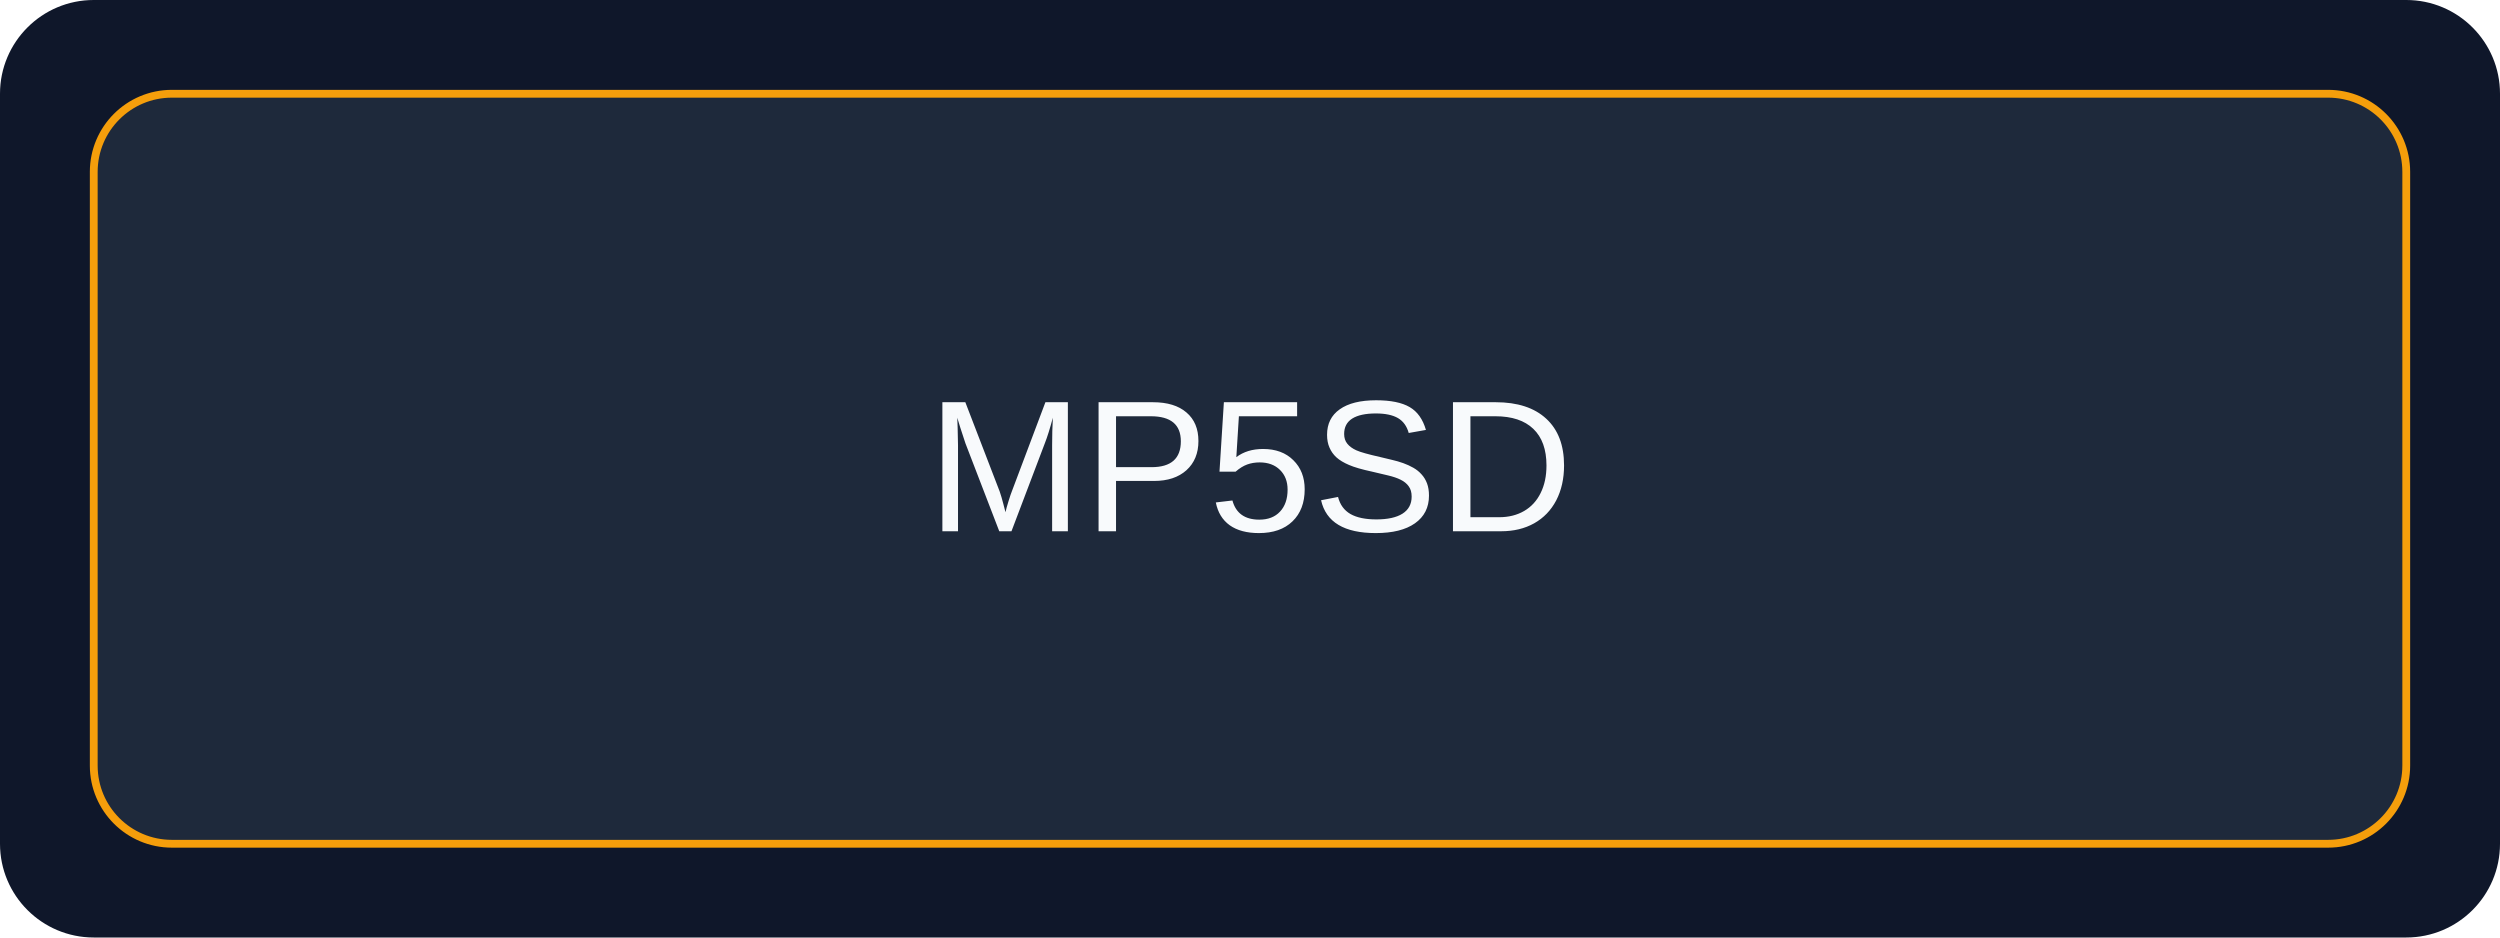
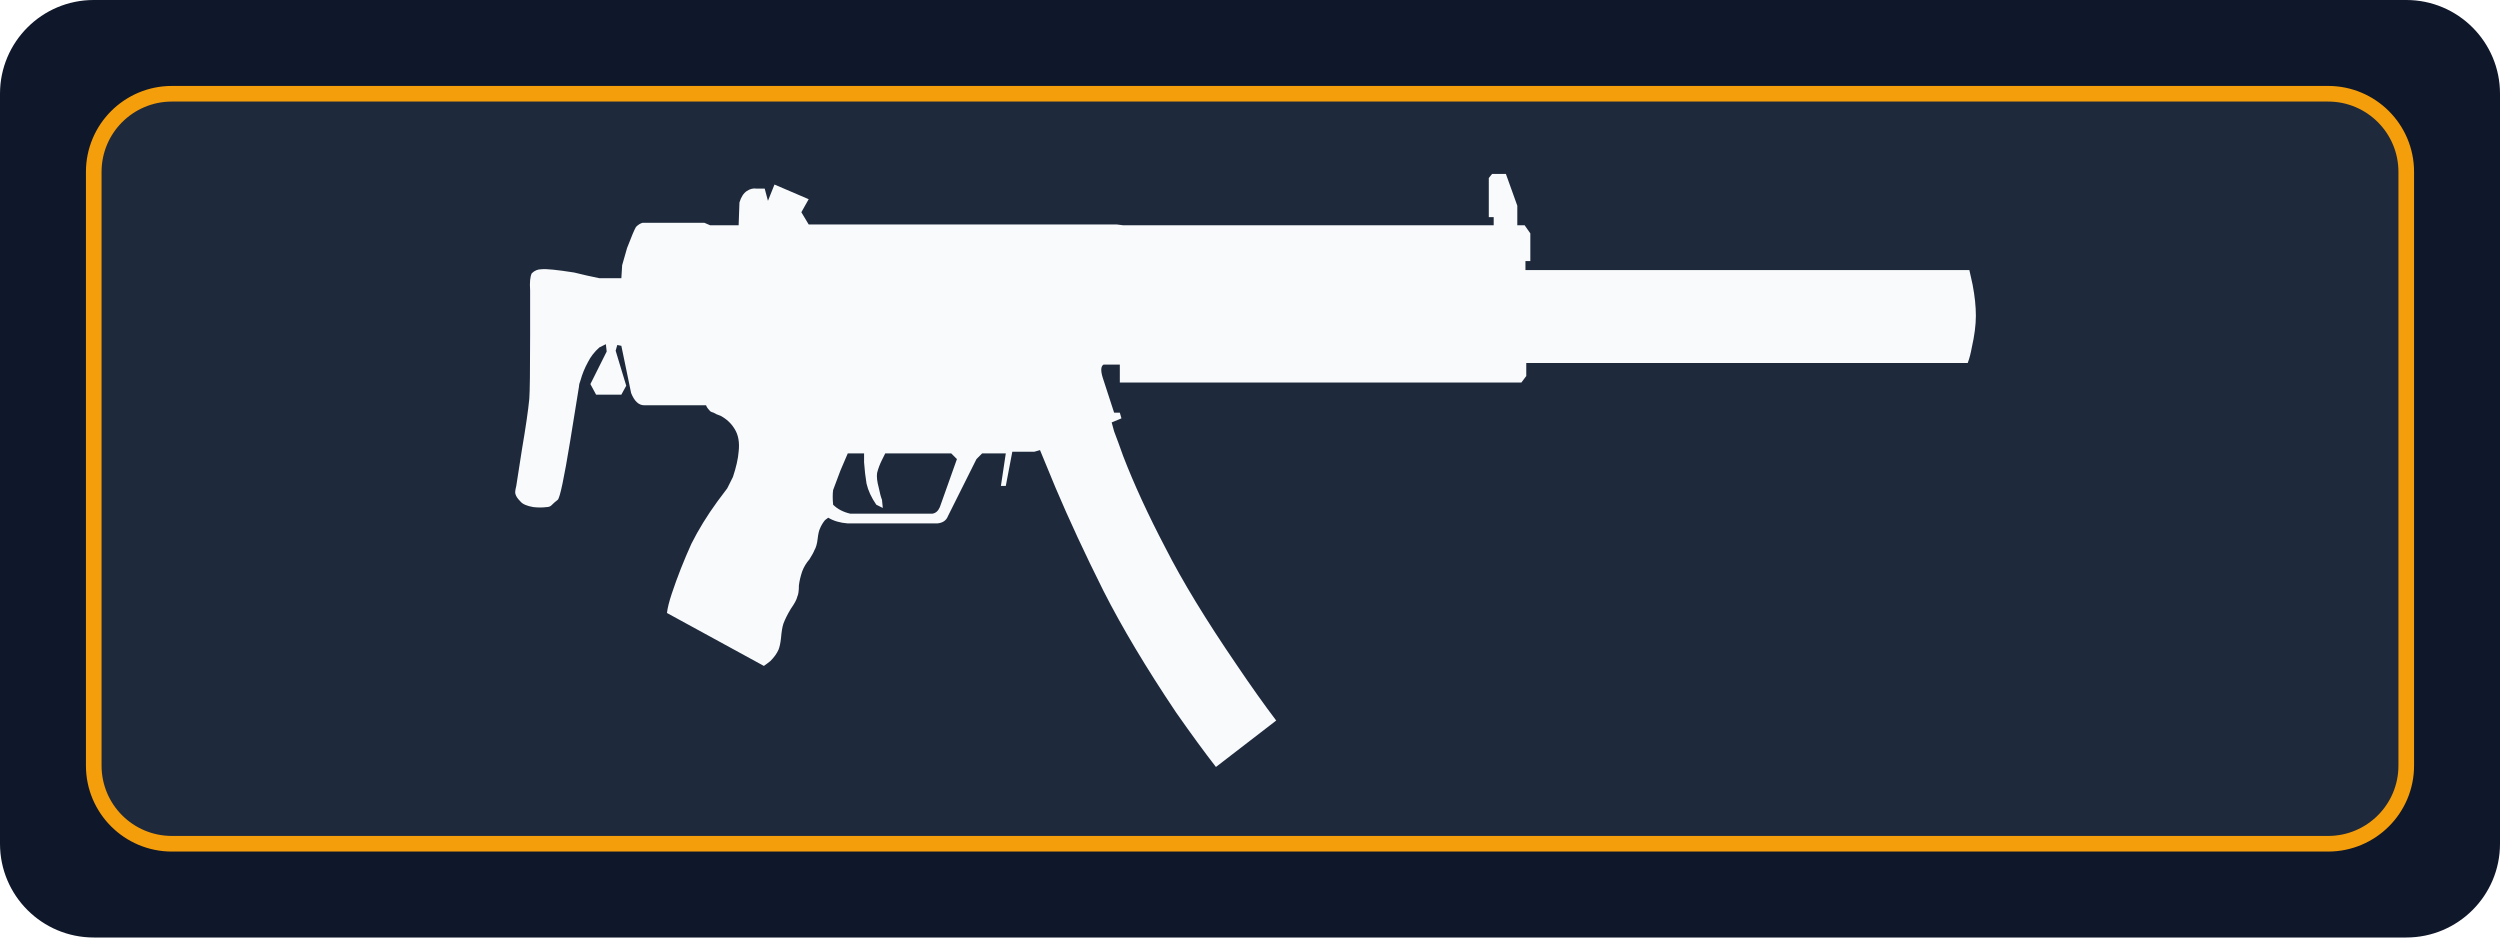
<svg xmlns="http://www.w3.org/2000/svg" viewBox="0 0 320 120">
  <rect width="320" height="120" rx="12" fill="#0f172a" />
-   <rect x="12" y="12" width="296" height="96" rx="10" fill="#1e293b" stroke="#f59e0b" />
-   <text x="160" y="68" font-family="Arial, sans-serif" font-size="24" text-anchor="middle" fill="#f8fafc">MP5SD</text>
+   <rect x="12" y="12" width="296" height="96" rx="10" fill="#1e293b" stroke="#f59e0b" stroke-width="2" />
+   <g transform="translate(63.4662, 19.2) scale(2.085143)">
+     <path d="M90.855,10.174c0,0.566-0.084,1.216-0.25,1.95  c-0.066,0.367-0.15,0.684-0.25,0.95H63.255v0.8l-0.3,0.4h-24.65v-1.1h-1c-0.167,0.1-0.184,0.367-0.05,0.8l0.7,2.15h0.35l0.1,0.35  l-0.6,0.25l0.15,0.55c0.167,0.434,0.35,0.934,0.55,1.5c0.667,1.733,1.534,3.616,2.6,5.65c1.033,2.033,2.483,4.417,4.35,7.149  c0.9,1.334,1.717,2.484,2.45,3.45l-3.7,2.851c-0.7-0.9-1.517-2.018-2.45-3.351c-1.833-2.733-3.316-5.216-4.45-7.45  c-1.133-2.266-2.117-4.383-2.95-6.35l-0.95-2.3l-0.35,0.1h-1.35l-0.4,2.1h-0.3l0.3-2h-1.45l-0.35,0.35l-1.75,3.5  c-0.1,0.267-0.316,0.416-0.65,0.45h-5.5c-0.467-0.034-0.867-0.15-1.2-0.351l-0.2,0.15c-0.133,0.166-0.233,0.334-0.3,0.5  c-0.067,0.133-0.117,0.35-0.15,0.65c-0.033,0.3-0.1,0.533-0.2,0.699c-0.033,0.101-0.133,0.283-0.3,0.551  c-0.2,0.232-0.35,0.482-0.45,0.75c-0.1,0.3-0.167,0.583-0.2,0.85c0,0.334-0.033,0.566-0.1,0.7c-0.033,0.167-0.167,0.417-0.4,0.75  c-0.2,0.333-0.35,0.634-0.45,0.899c-0.067,0.2-0.117,0.5-0.15,0.9c-0.033,0.3-0.083,0.533-0.15,0.7c-0.1,0.233-0.267,0.466-0.5,0.7  c-0.167,0.133-0.3,0.232-0.4,0.3l-5.95-3.25c0.034-0.3,0.133-0.7,0.3-1.2c0.333-1,0.733-2.017,1.2-3.05  c0.434-0.866,0.967-1.733,1.6-2.601c0.3-0.399,0.5-0.667,0.6-0.8c0.133-0.267,0.25-0.5,0.35-0.7c0.2-0.6,0.316-1.117,0.35-1.55  c0.066-0.566-0.017-1.033-0.25-1.4c-0.2-0.333-0.483-0.6-0.85-0.8c-0.2-0.067-0.35-0.133-0.45-0.2  c-0.133-0.033-0.217-0.083-0.25-0.15c-0.1-0.1-0.167-0.2-0.2-0.3h-3.8c-0.333,0-0.6-0.25-0.8-0.75l-0.6-2.9l-0.25-0.05l-0.1,0.35  l0.65,2.15l-0.3,0.55h-1.55l-0.35-0.65l1-2l-0.05-0.45l-0.4,0.2c-0.3,0.267-0.533,0.567-0.7,0.9c-0.2,0.367-0.35,0.733-0.45,1.1  c-0.067,0.167-0.1,0.3-0.1,0.4l-0.55,3.4c-0.367,2.233-0.617,3.417-0.75,3.55c-0.133,0.1-0.267,0.217-0.4,0.35  c-0.067,0.066-0.167,0.101-0.3,0.101c-0.233,0.033-0.5,0.033-0.8,0c-0.4-0.067-0.667-0.184-0.8-0.351  c-0.167-0.167-0.267-0.316-0.3-0.45c-0.033-0.066-0.017-0.233,0.05-0.5c0-0.033,0.117-0.783,0.35-2.25  c0.233-1.367,0.383-2.4,0.45-3.1c0.033-0.433,0.05-1.75,0.05-3.95v-2.7c-0.033-0.5,0-0.85,0.1-1.05c0.167-0.167,0.367-0.25,0.6-0.25  c0.267-0.033,0.933,0.033,2,0.2c0.533,0.133,1.05,0.25,1.55,0.35h1.35l0.05-0.8c0.1-0.333,0.2-0.684,0.3-1.05  c0.267-0.7,0.45-1.133,0.55-1.3c0.133-0.133,0.267-0.217,0.4-0.25c0.067,0,0.117,0,0.15,0h3.65l0.35,0.15h1.75l0.05-1.4  c0.1-0.333,0.25-0.567,0.45-0.7c0.2-0.133,0.4-0.183,0.6-0.15c0.2,0,0.367,0,0.5,0l0.2,0.75l0.4-1l2.1,0.9l-0.45,0.8l0.45,0.75h18.9  l0.4,0.05h22.75v-0.5h-0.3v-2.4l0.2-0.25h0.85l0.7,1.95v1.2h0.45l0.35,0.5v1.7h-0.3v0.55h27.25l0.2,0.9  C90.789,8.974,90.855,9.607,90.855,10.174z M28.305,18.974l-0.35-0.35h-4.05l-0.2,0.4c-0.133,0.267-0.233,0.534-0.3,0.8  c-0.034,0.233,0,0.533,0.1,0.9c0.067,0.333,0.133,0.583,0.2,0.75l0.05,0.5l-0.4-0.2c-0.3-0.433-0.5-0.867-0.6-1.3  c-0.066-0.4-0.117-0.833-0.15-1.3v-0.55h-1l-0.45,1.05c-0.267,0.7-0.417,1.1-0.45,1.2c-0.033,0.233-0.033,0.533,0,0.9  c0.267,0.267,0.617,0.45,1.05,0.55h5.05c0.2-0.033,0.35-0.166,0.45-0.399L28.305,18.974z" fill="#f8fafc" />
+   </g>
</svg>
